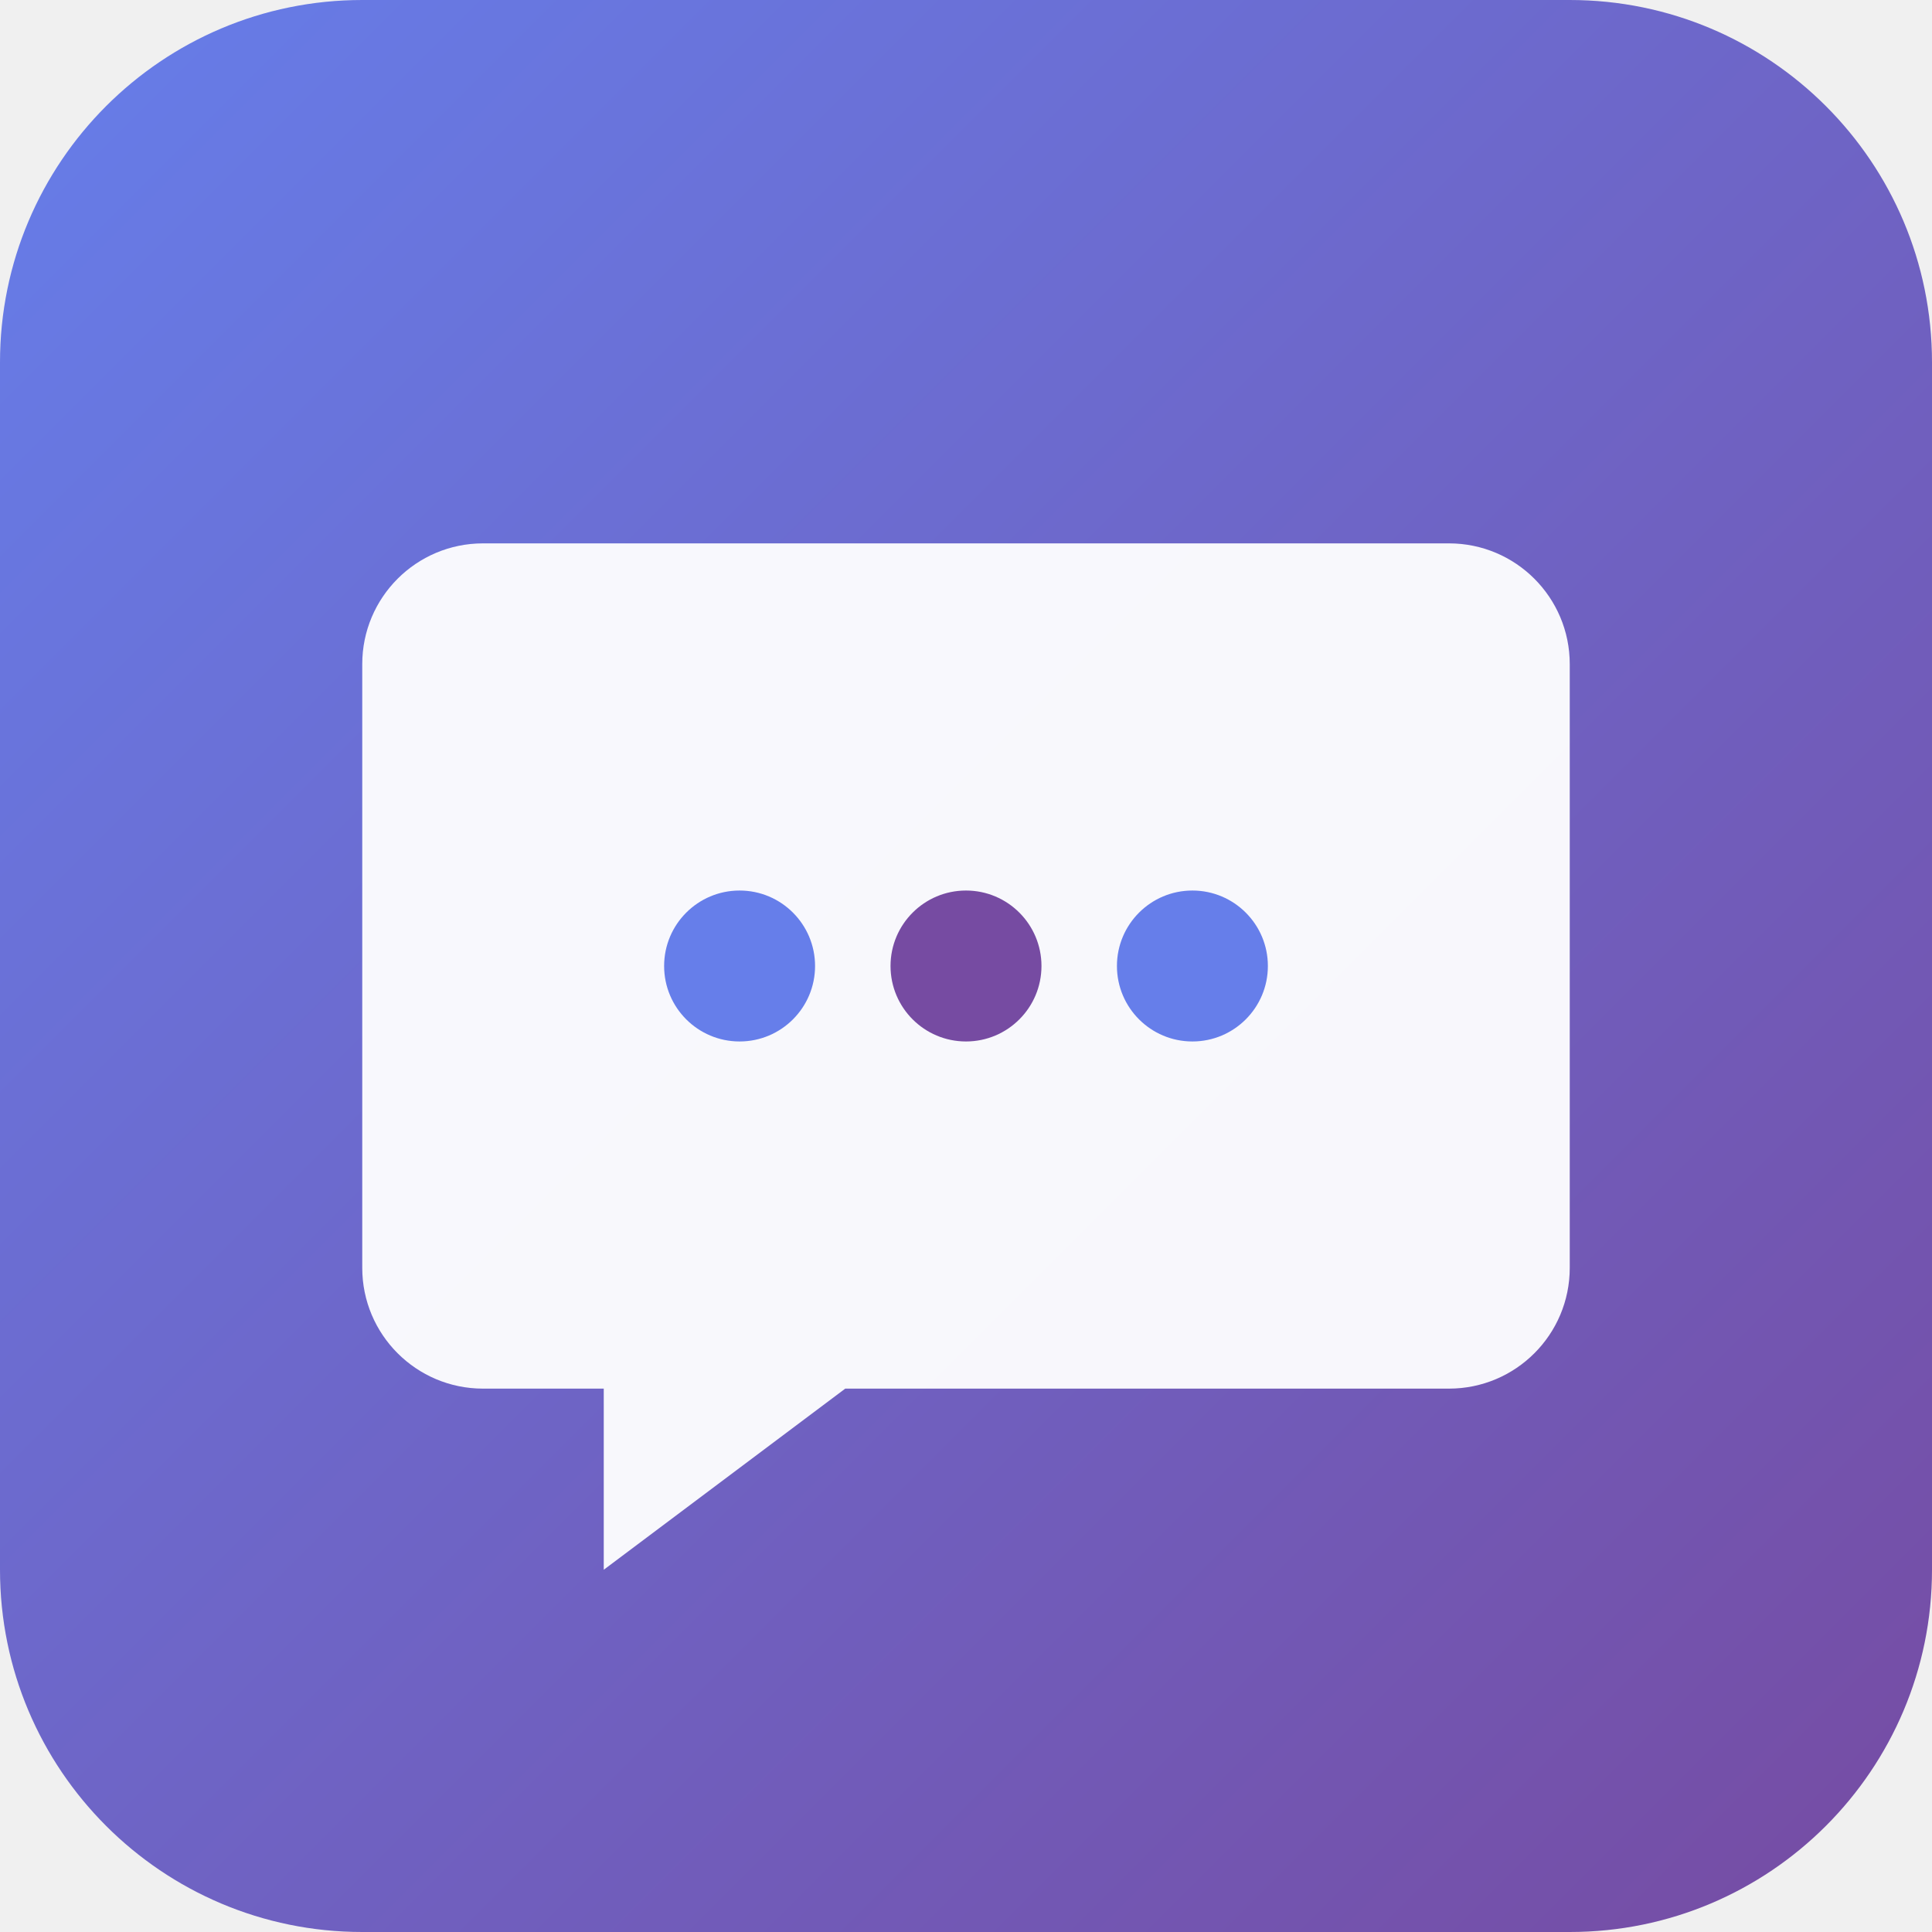
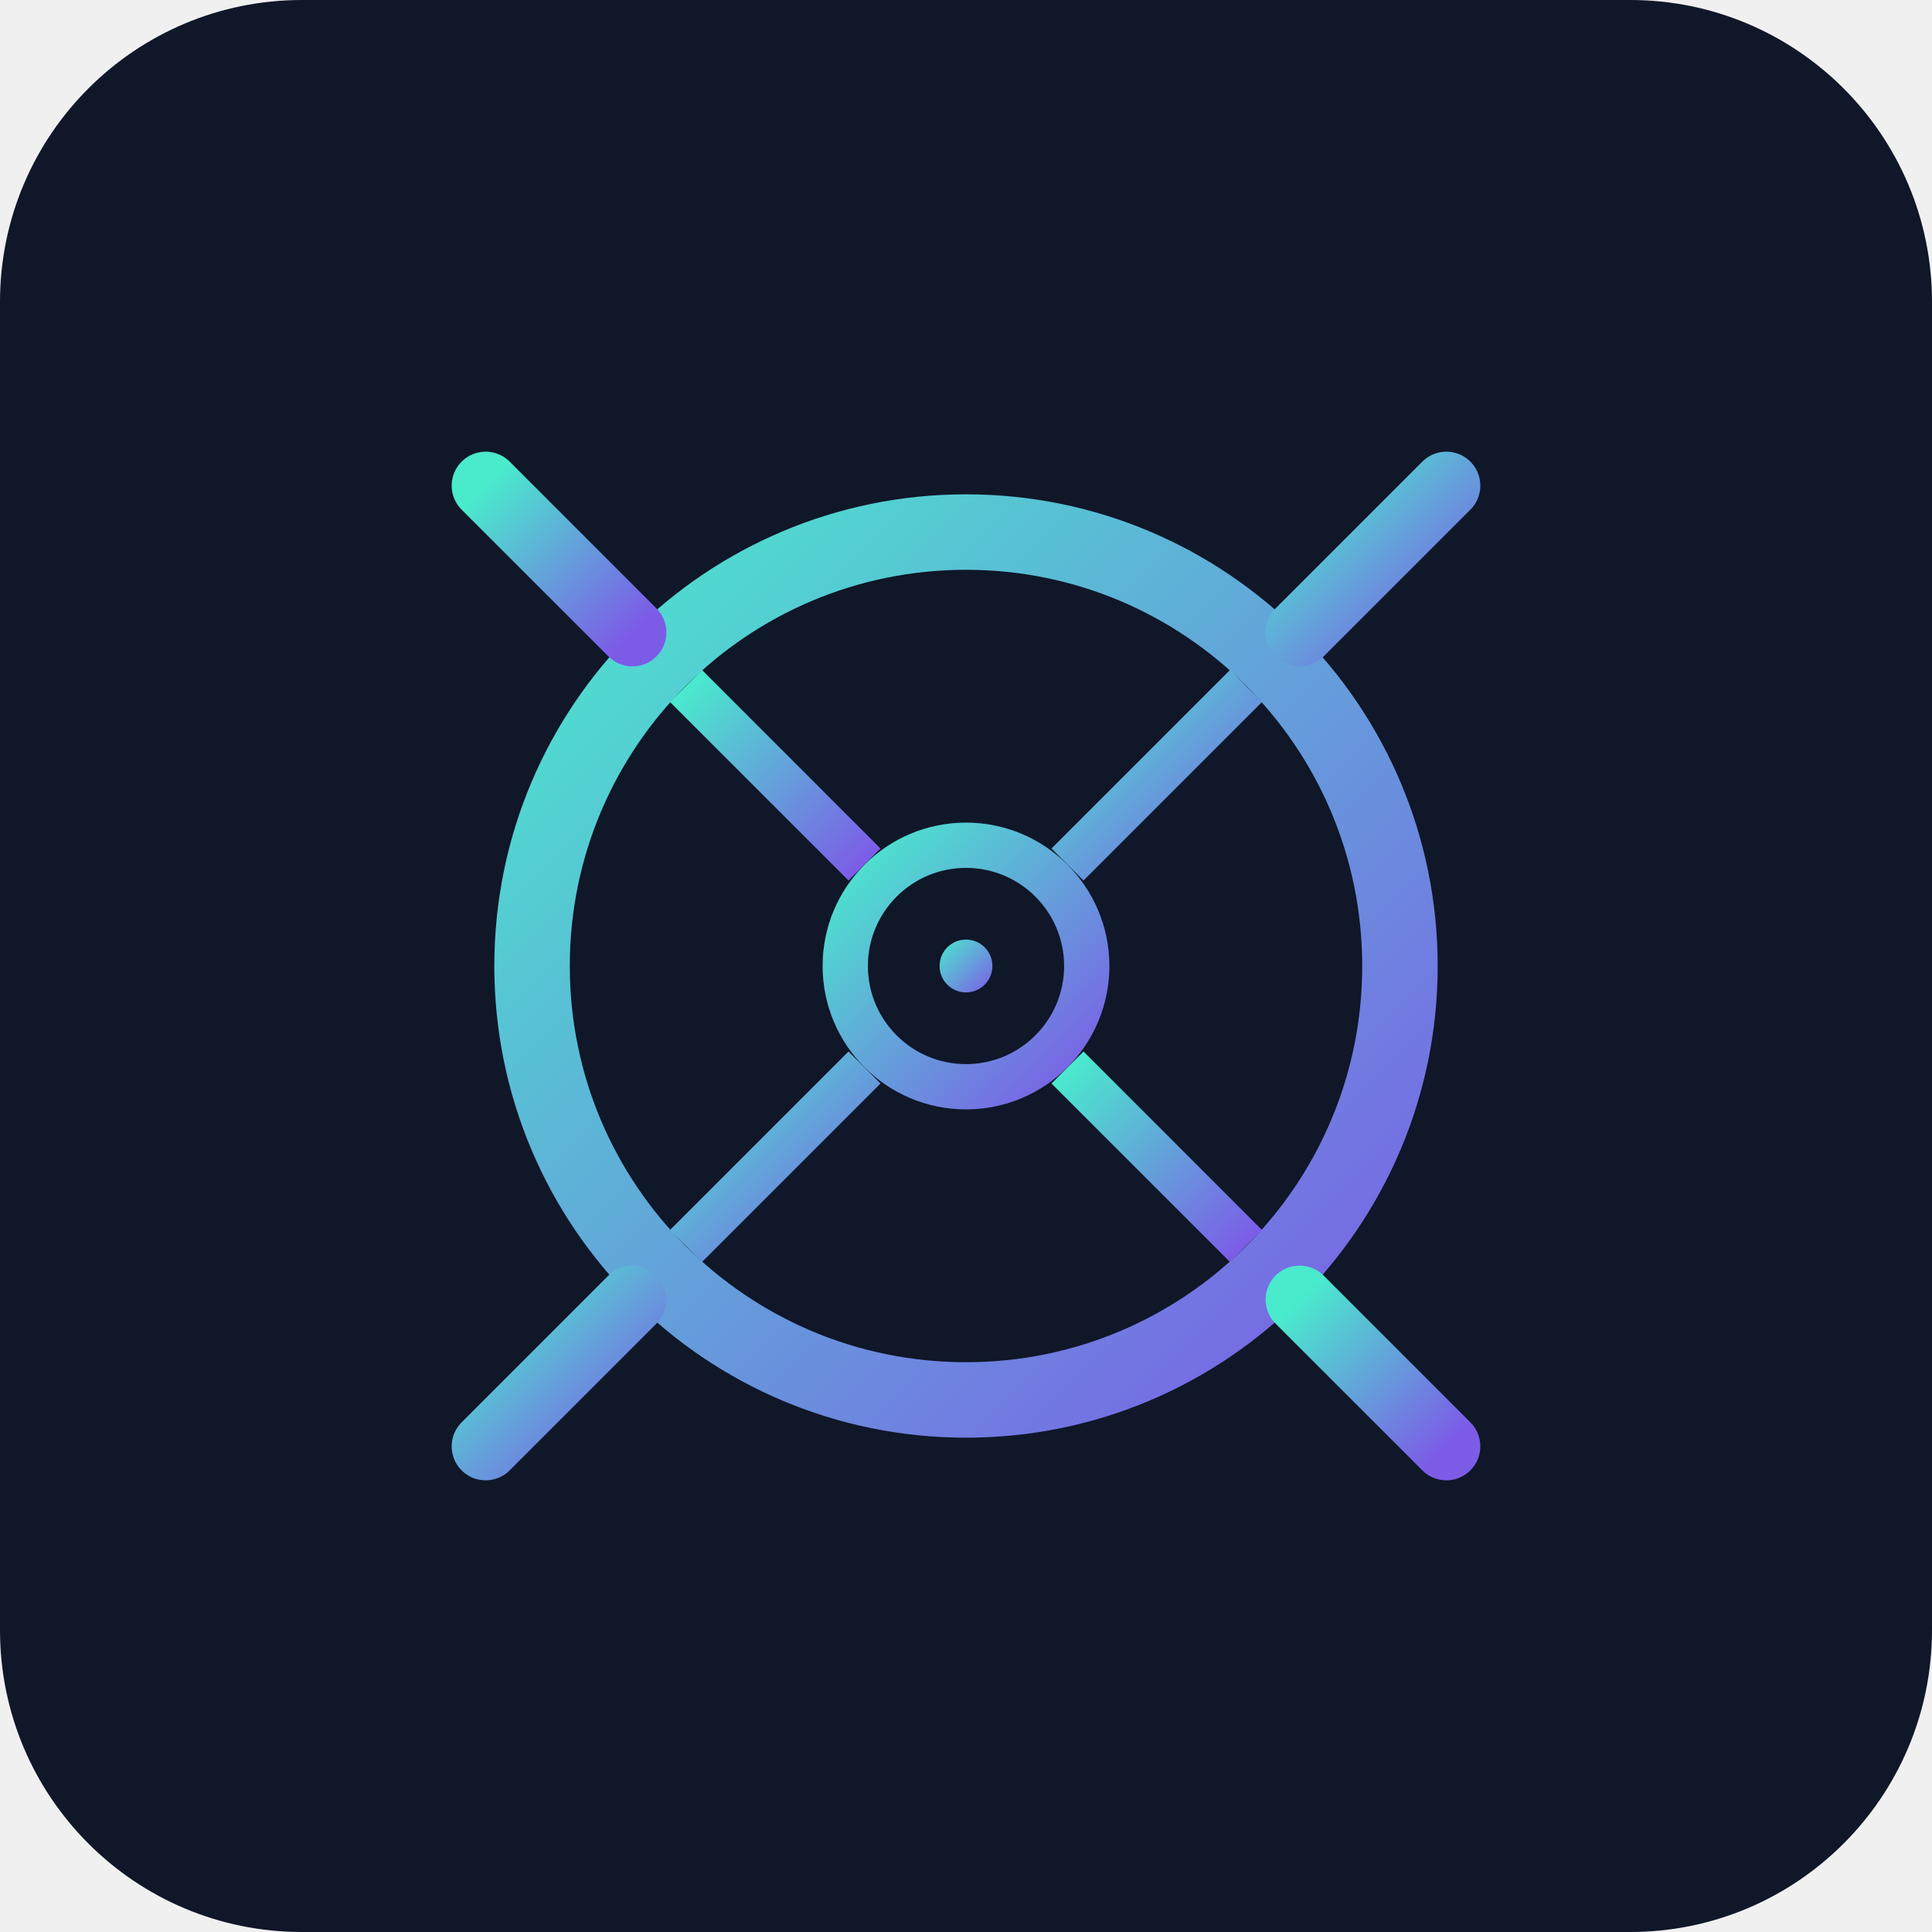
<svg xmlns="http://www.w3.org/2000/svg" viewBox="0 0 512 512">
  <defs>
-     <linearGradient id="bg" x1="0%" y1="0%" x2="100%" y2="100%">
-       <stop offset="0%" style="stop-color:#667eea" />
-       <stop offset="100%" style="stop-color:#764ba2" />
+     <linearGradient id="grad" x1="0" y1="0" x2="1" y2="1">
+       <stop offset="0%" stop-color="#4aeacd" />
+       <stop offset="100%" stop-color="#7c5ce7" />
    </linearGradient>
  </defs>
-   <rect width="512" height="512" rx="96" fill="url(#bg)" />
-   <path d="M128 144 h256 a32 32 0 0 1 32 32 v160 a32 32 0 0 1 -32 32 h-160 l-64 48 v-48 h-32 a32 32 0 0 1 -32 -32 v-160 a32 32 0 0 1 32 -32z" fill="white" fill-opacity="0.95" />
-   <circle cx="196" cy="256" r="20" fill="#667eea" />
-   <circle cx="256" cy="256" r="20" fill="#764ba2" />
-   <circle cx="316" cy="256" r="20" fill="#667eea" />
+   <rect width="512" height="512" rx="80" fill="#0f1729" />
+   <g transform="translate(256,256)" fill="none" stroke="url(#grad)">
+     <circle r="115" stroke-width="20" />
+     <circle r="32" stroke-width="12" />
+     <circle r="7" fill="url(#grad)" stroke="none" />
+     <line x1="0" y1="-38" x2="0" y2="-105" stroke-width="12" />
+     <line x1="26.9" y1="-26.9" x2="74.2" y2="-74.2" stroke-width="12" />
+     <line x1="38" y1="0" x2="105" y2="0" stroke-width="12" />
+     <line x1="26.9" y1="26.9" x2="74.2" y2="74.2" stroke-width="12" />
+     <line x1="0" y1="38" x2="0" y2="105" stroke-width="12" />
+     <line x1="-26.9" y1="26.9" x2="-74.2" y2="74.2" stroke-width="12" />
+     <line x1="-38" y1="0" x2="-105" y2="0" stroke-width="12" />
+     <line x1="-26.9" y1="-26.9" x2="-74.2" y2="-74.2" stroke-width="12" />
+     <line x1="0" y1="-125" x2="0" y2="-180" stroke-width="18" stroke-linecap="round" />
+     <line x1="88.4" y1="-88.4" x2="127.3" y2="-127.3" stroke-width="18" stroke-linecap="round" />
+     <line x1="125" y1="0" x2="180" y2="0" stroke-width="18" stroke-linecap="round" />
+     <line x1="88.4" y1="88.4" x2="127.3" y2="127.3" stroke-width="18" stroke-linecap="round" />
+     <line x1="0" y1="125" x2="0" y2="180" stroke-width="18" stroke-linecap="round" />
+     <line x1="-88.4" y1="88.4" x2="-127.3" y2="127.3" stroke-width="18" stroke-linecap="round" />
+     <line x1="-125" y1="0" x2="-180" y2="0" stroke-width="18" stroke-linecap="round" />
+     <line x1="-88.4" y1="-88.4" x2="-127.3" y2="-127.3" stroke-width="18" stroke-linecap="round" />
+   </g>
</svg>
